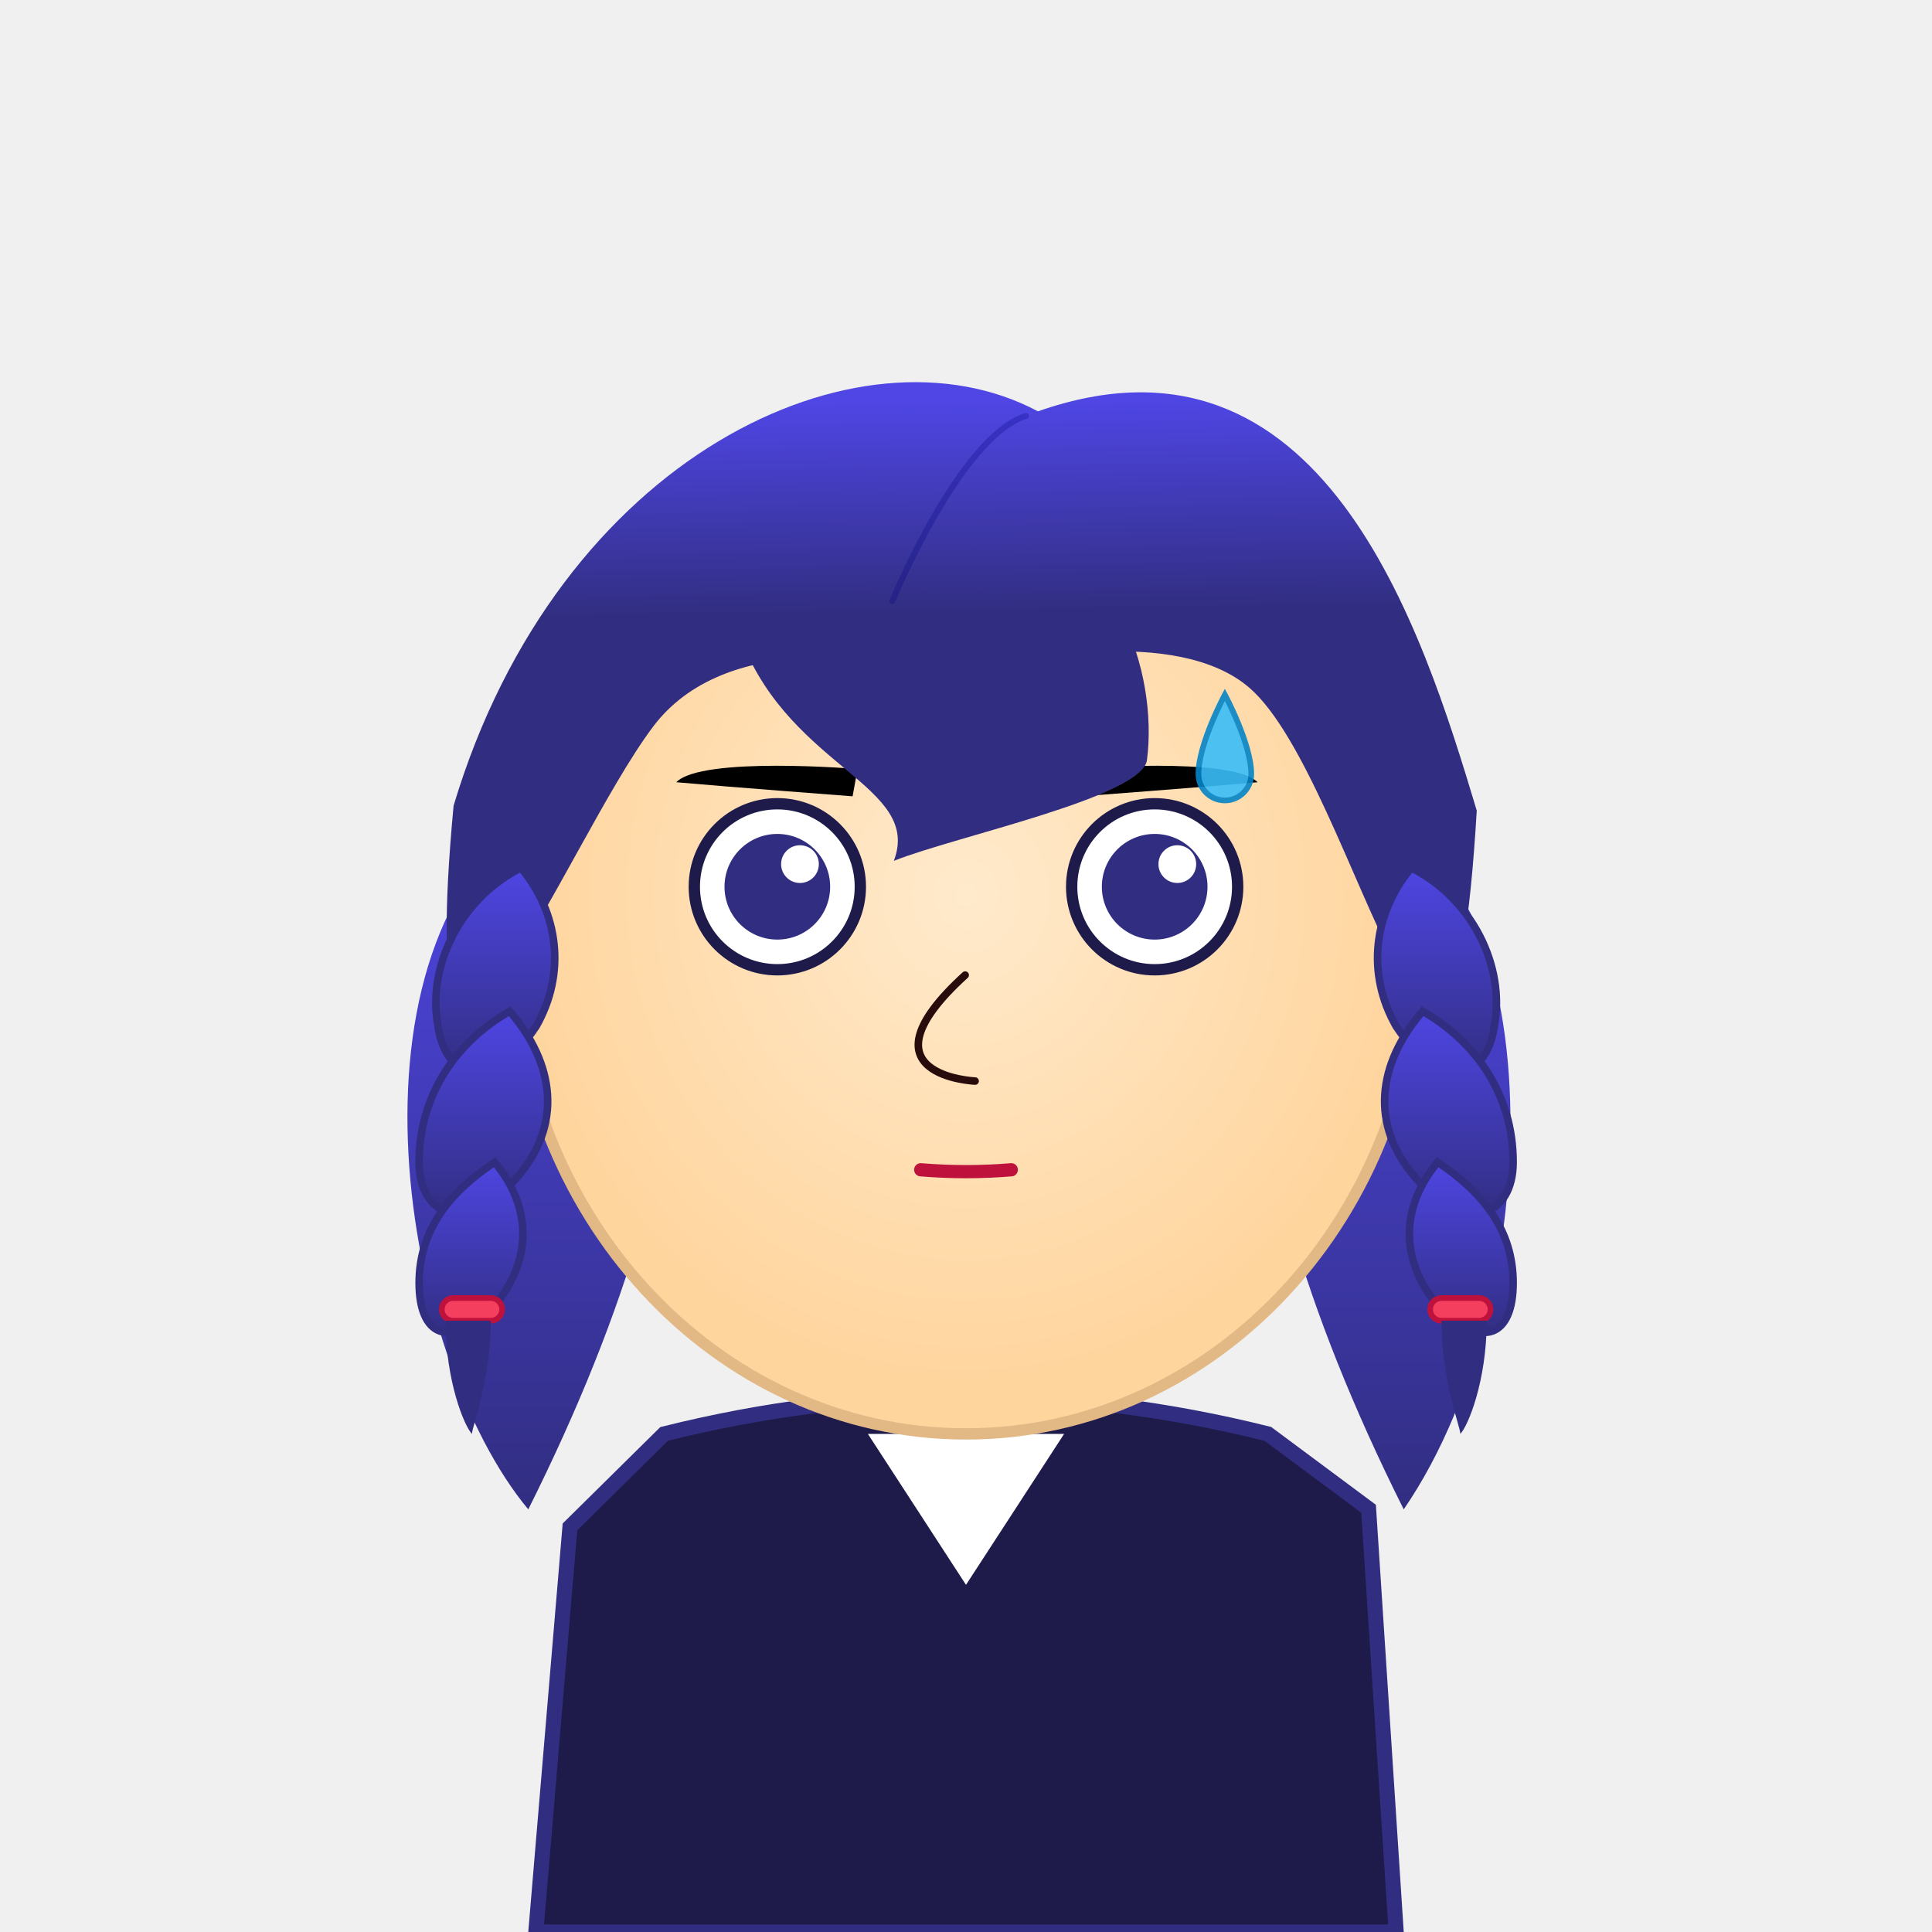
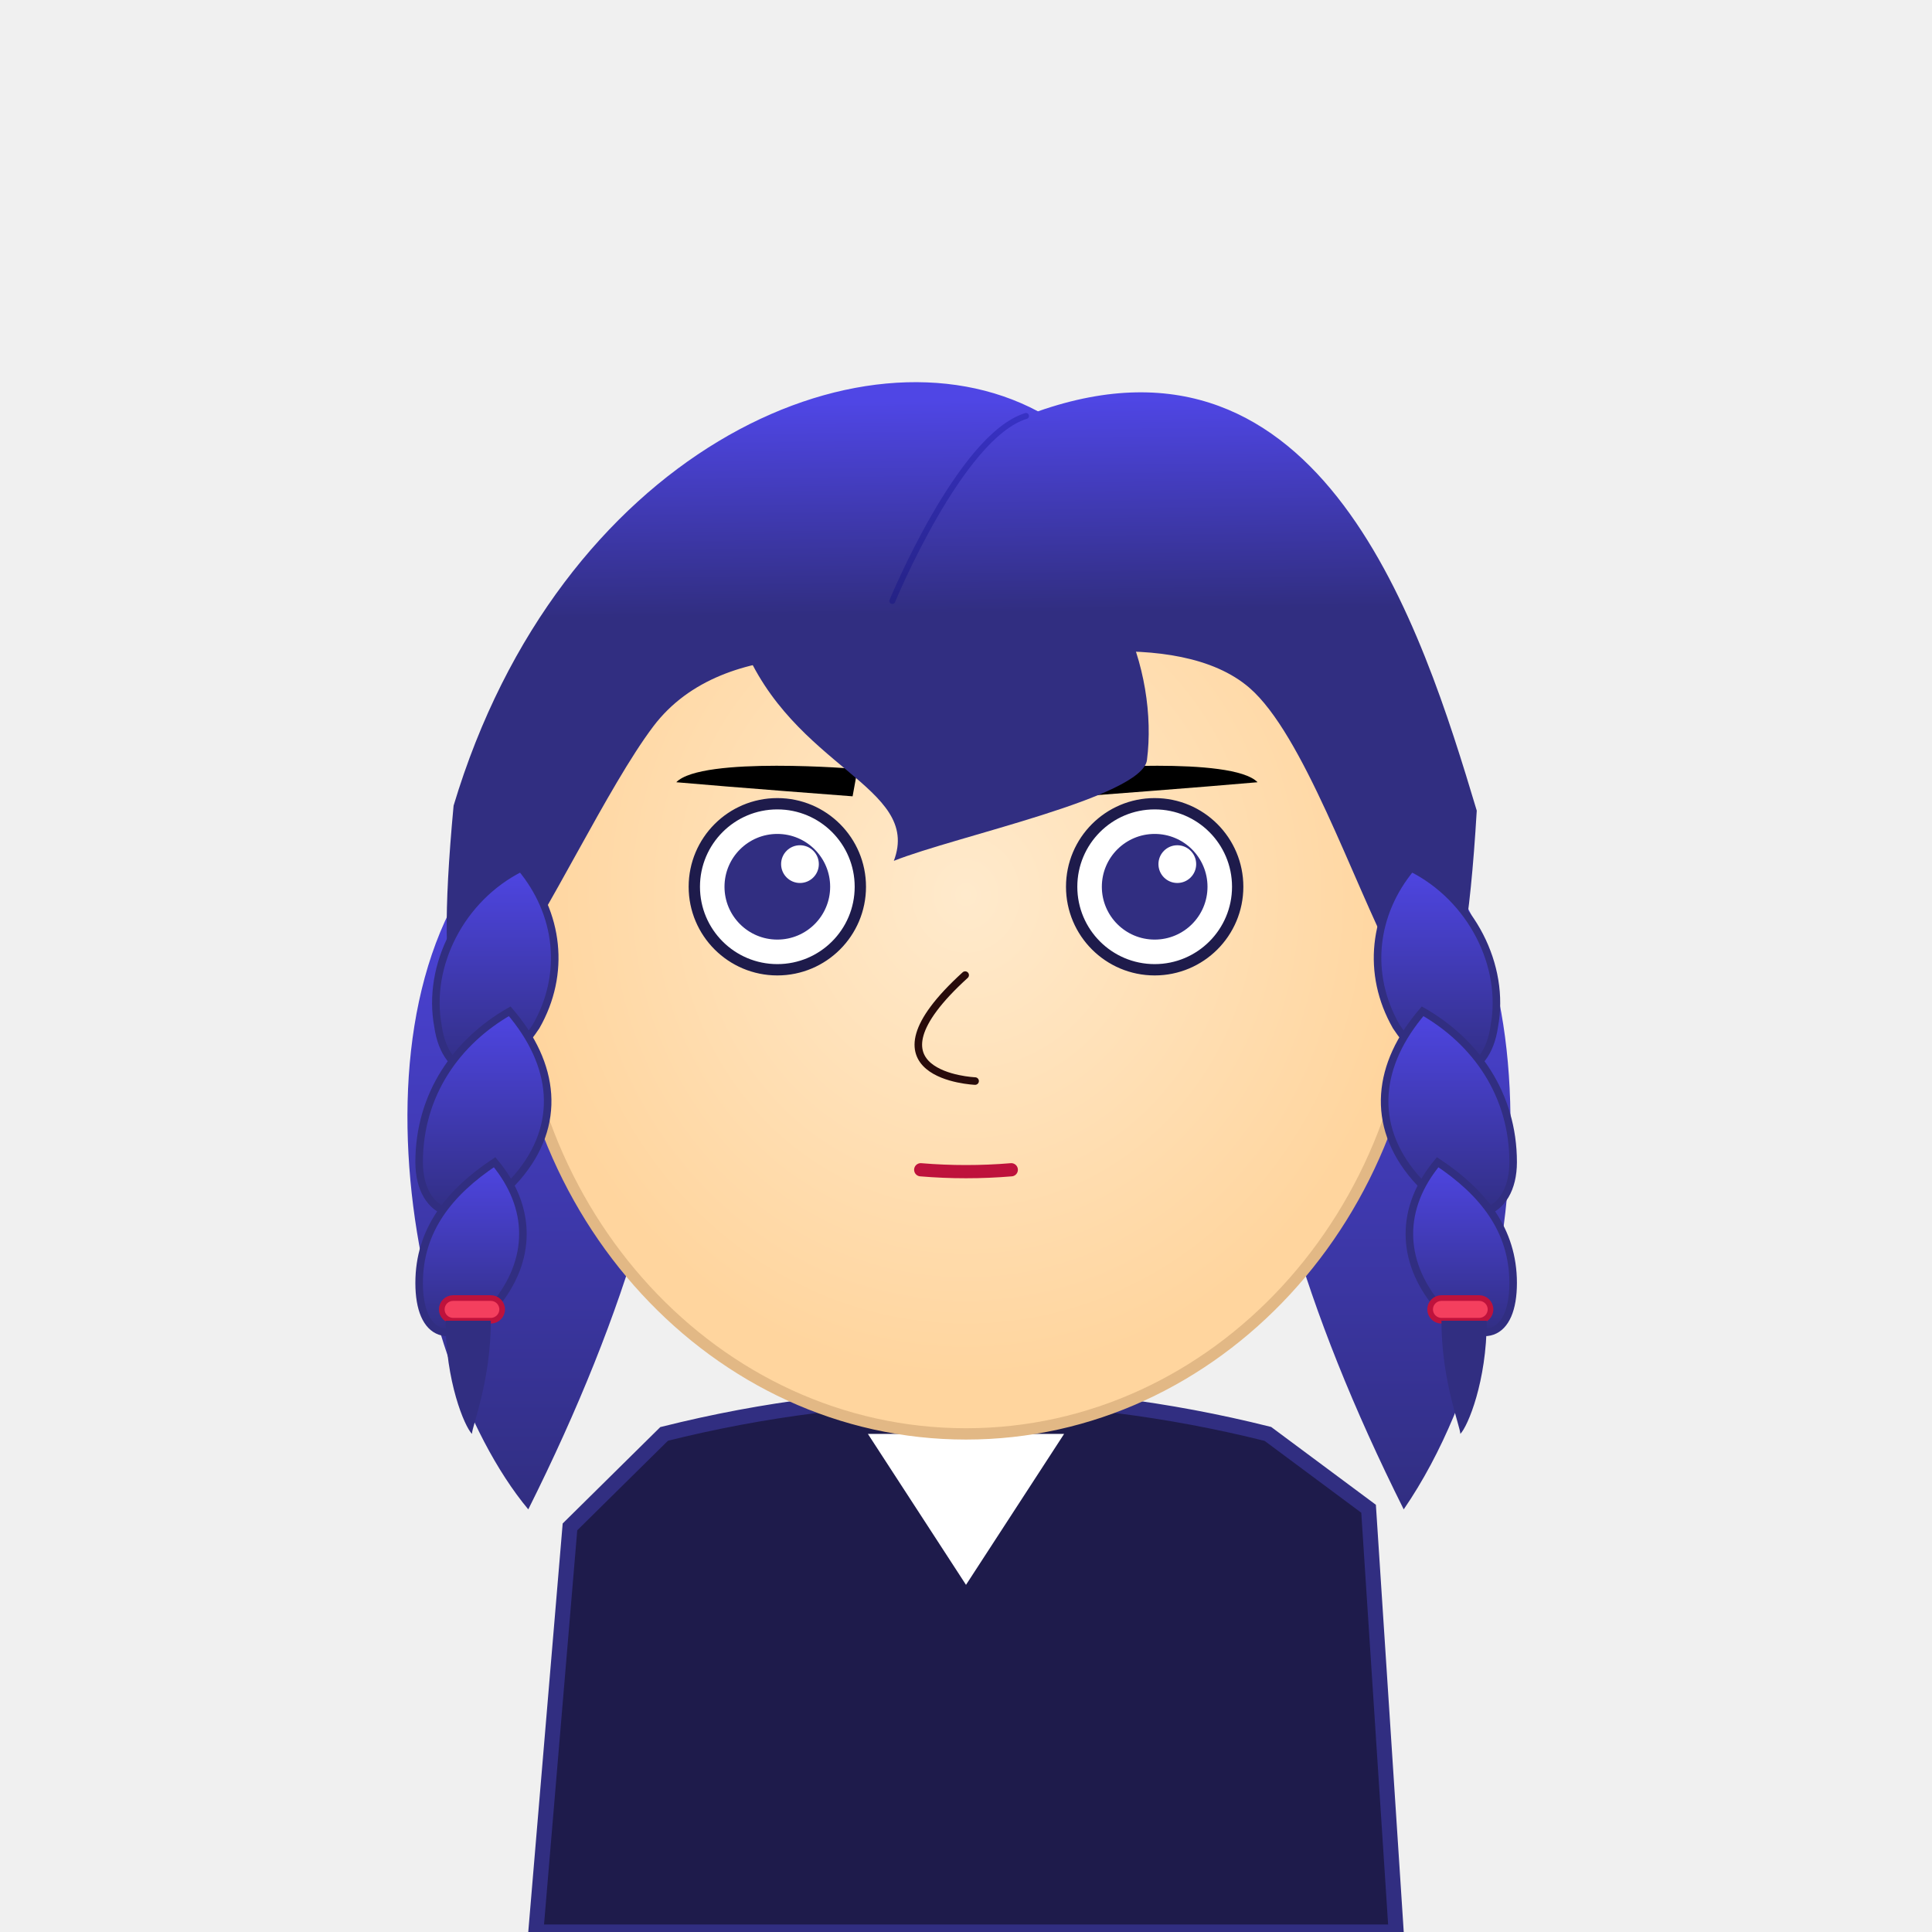
<svg xmlns="http://www.w3.org/2000/svg" xmlns:xlink="http://www.w3.org/1999/xlink" width="512" height="512" viewBox="0 0 512 512" version="1.1" id="svg20">
  <defs id="defs4">
    <radialGradient id="faceGrad" cx="50%" cy="45%" r="50%">
      <stop offset="0%" stop-color="#ffeacc" id="stop1" />
      <stop offset="100%" stop-color="#ffd59e" id="stop2" />
    </radialGradient>
    <linearGradient id="hairGrad" x1="0%" y1="0%" x2="0%" y2="100%">
      <stop offset="0%" stop-color="#4f46e5" id="stop3" />
      <stop offset="100%" stop-color="#312e81" id="stop4" />
    </linearGradient>
    <linearGradient xlink:href="#hairGrad" id="linearGradient20" x1="78.52" y1="225.167" x2="82.572" y2="322.696" gradientTransform="matrix(1.732051,0,0,0.5773503,0.4387318,-9.652099)" gradientUnits="userSpaceOnUse" spreadMethod="pad" />
    <linearGradient xlink:href="#hairGrad" id="linearGradient14" x1="158.254" y1="176.458" x2="158.254" y2="219.885" gradientTransform="scale(0.7713957,1.296352)" gradientUnits="userSpaceOnUse" />
    <linearGradient xlink:href="#hairGrad" id="linearGradient15" x1="154.22" y1="214.349" x2="154.22" y2="259.222" gradientTransform="scale(0.8036439,1.244332)" gradientUnits="userSpaceOnUse" />
    <linearGradient xlink:href="#hairGrad" id="linearGradient16" x1="165.677" y1="241.646" x2="165.677" y2="279.023" gradientTransform="scale(0.7879699,1.269084)" gradientUnits="userSpaceOnUse" />
    <linearGradient xlink:href="#hairGrad" id="linearGradient17" x1="158.254" y1="176.458" x2="158.254" y2="219.885" gradientTransform="scale(0.7713957,1.296352)" gradientUnits="userSpaceOnUse" />
    <linearGradient xlink:href="#hairGrad" id="linearGradient18" x1="154.22" y1="214.349" x2="154.22" y2="259.222" gradientTransform="scale(0.8036439,1.244332)" gradientUnits="userSpaceOnUse" />
    <linearGradient xlink:href="#hairGrad" id="linearGradient19" x1="165.677" y1="241.646" x2="165.677" y2="279.023" gradientTransform="scale(0.7879699,1.269084)" gradientUnits="userSpaceOnUse" />
  </defs>
  <g id="layer_body">
    <path d="m 176,380 c 53.333,-13.333 106.667,-13.333 160,0 L 362.687,399.835 370,512 H 142 l 9.047,-107.358 z" fill="#1e1b4b" stroke="#312e81" stroke-width="4" id="path4" />
    <path d="M 230 380 L 256 420 L 282 380 Z" fill="#ffffff" id="path5" />
  </g>
  <g id="layer_head">
    <g id="g20">
      <path d="M 142.814,213.858 C 87.716,250.862 106.667,360 140,400 166.667,346.667 180,300 180,260 Z" fill="url(#hairGrad)" id="path6" />
      <path d="M 360.411,218.684 C 409.813,222.586 412.909,340.392 372,400 345.333,346.667 332,300 332,260 Z" fill="url(#hairGrad)" id="path7" />
    </g>
    <ellipse cx="256" cy="250" rx="120" ry="130" fill="url(#faceGrad)" stroke="#e2b885" stroke-width="3" id="ellipse7" />
    <g id="expr_blush" style="display: none;">
      <ellipse cx="180" cy="280" rx="22" ry="11" fill="#f43f5e" opacity="0.65" id="ellipse8" />
      <ellipse cx="332" cy="280" rx="22" ry="11" fill="#f43f5e" opacity="0.65" id="ellipse9" />
    </g>
    <g id="eyes_open">
      <g id="eye_open_left">
        <circle cx="206" cy="235" r="22" fill="#ffffff" stroke="#1e1b4b" stroke-width="3" id="circle9" />
        <g id="pupil_left">
          <circle cx="206" cy="235" r="14" fill="#312e81" id="circle10" />
          <circle cx="212" cy="229" r="5" fill="#ffffff" id="circle11" />
        </g>
      </g>
      <g id="eye_open_right">
        <circle cx="306" cy="235" fill="#ffffff" stroke="#1e1b4b" stroke-width="3" id="circle12" r="22" />
        <g id="pupil_right">
          <circle cx="306" cy="235" r="14" fill="#312e81" id="circle13" />
          <circle cx="312" cy="229" r="5" fill="#ffffff" id="circle14" />
        </g>
      </g>
    </g>
    <g id="eyes_closed">
      <g id="eye_closed_left" style="display: none;">
        <path d="M 186 240 Q 206 250 226 240" fill="none" stroke="#1e1b4b" stroke-width="4" stroke-linecap="round" id="path14" />
      </g>
      <g id="eye_closed_right" style="display: none;">
        <path d="M 286 240 Q 306 250 326 240" fill="none" stroke="#1e1b4b" stroke-width="4" stroke-linecap="round" id="path15" />
      </g>
    </g>
    <g id="mouth_neutral">
      <path d="M 244 310 Q 256 311 268 310" fill="none" stroke="#be123c" stroke-width="3.5" stroke-linecap="round" id="path16" />
    </g>
    <g id="mouth_smile" style="display: none;">
      <path d="M 238 304 Q 256 319 274 304" fill="none" stroke="#be123c" stroke-width="4" stroke-linecap="round" id="path17" />
    </g>
    <g id="mouth_open" style="display: none;">
      <ellipse cx="256" cy="315" rx="18" ry="14" fill="#be123c" stroke="#9f1239" stroke-width="3" id="ellipse17" />
      <path d="M 244 322 Q 256 312 268 322 Z" fill="#fb7185" id="path18" />
    </g>
    <g id="g8" style="display:inline">
      <path style="fill:#000000;fill-opacity:1;stroke:none;stroke-width:1.573;stroke-linecap:round;stroke-linejoin:round;stroke-dasharray:none;stroke-dashoffset:0;stroke-opacity:1;paint-order:stroke fill markers" d="m 225.947,211.03 c 0,0 -32.627,-2.465 -46.725,-3.729 6.742,-6.967 48.041,-3.51 48.041,-3.51 z" id="path3" />
      <path style="fill:#000000;fill-opacity:1;stroke:none;stroke-width:1.573;stroke-linecap:round;stroke-linejoin:round;stroke-dasharray:none;stroke-dashoffset:0;stroke-opacity:1;paint-order:stroke fill markers" d="m 286.538,211.03 c 0,0 32.627,-2.465 46.725,-3.729 -6.742,-6.967 -48.041,-3.51 -48.041,-3.51 z" id="path8" />
    </g>
-     <g id="expr_sweat" style="display:inline" transform="translate(-8.55527,-5.703513)">
-       <path d="m 333.154,189.826 c 0,0 -7,13 -7,21 a 7,7 0 0 0 14,0 c 0,-8 -7,-21 -7,-21 z" fill="#38bdf8" stroke="#0284c7" stroke-width="1.5" opacity="0.9" id="path_sweat" />
-     </g>
    <g id="hair_front" transform="translate(0.8774636,-12.72322)" style="display:inline">
      <path d="m 119.328,226.233 c 27.907,-93.024 107.649,-129.662 154.868,-104.503 75.407,-26.436 101.786,57.498 116.282,105.819 -7.352,123.667 -31.773,-7.989 -60.26,-32.559 -19.189,-16.55 -61.733,-7.896 -78.157,-2.763 -19.16,-5.988 -60.853,-12.081 -79.804,12.994 -24.114,31.907 -63.74,136.881 -52.928,21.012 z" fill="url(#hairGrad)" id="path19" style="fill:url(#linearGradient20)" />
      <path d="m 195.87,183.052 c 13.333,33.333 47.623,37.978 40.13,57.806 16.428,-6.546 65.805,-16.893 67.075,-26.691 1.521,-11.729 -0.641,-25.932 -6.661,-37.962 z" fill="#3730a3" id="path20" style="fill:#312e81;fill-opacity:1" />
      <path style="fill:none;stroke:#000080;stroke-width:1.573;stroke-linecap:round;stroke-linejoin:round;paint-order:stroke fill markers;stroke-opacity:0.273" d="m 235.599,171.983 c 0,0 17.988,-43.654 35.428,-49.028" id="path2" />
    </g>
    <path style="fill:none;stroke:#280b0b;stroke-width:2;stroke-linecap:round;stroke-linejoin:round;stroke-dasharray:none;paint-order:stroke fill markers" d="m 255.781,258.413 c -29.395,26.763 2.632,28.079 2.632,28.079" id="path1" />
    <g id="braid_seg_1" style="display:inline" transform="matrix(-1,0,0,1,270.0763,0)">
      <path d="m 132,230 c -10,12 -12,28 -4,42 12,18 24,14 26,0 3,-16 -6,-34 -22,-42 z" fill="url(#hairGrad)" stroke="#312e81" stroke-width="2" id="path_braid_1" style="fill:url(#linearGradient17)" />
      <g id="braid_seg_2">
        <path d="m 135,268 c -12,14 -14,30 -2,44 14,16 26,10 26,-4 0,-18 -10,-32 -24,-40 z" fill="url(#hairGrad)" stroke="#312e81" stroke-width="2" id="path_braid_2" style="fill:url(#linearGradient18)" />
        <g id="braid_seg_3">
          <path d="m 139,308 c -10,12 -10,26 0,38 12,12 20,8 20,-6 0,-14 -8,-24 -20,-32 z" fill="url(#hairGrad)" stroke="#312e81" stroke-width="2" id="path_braid_3" style="fill:url(#linearGradient19)" />
          <rect x="137" y="344" width="16" height="6" rx="3" fill="#f43f5e" stroke="#be123c" stroke-width="1.5" id="rect_braid_band" />
          <path d="m 140,350 c 0,16 5,28 5,30 2,-2 7,-14 7,-30 z" fill="#312e81" id="path_braid_tip" />
        </g>
      </g>
    </g>
    <g id="g14" style="display:inline" transform="translate(242)">
      <path d="m 132,230 c -10,12 -12,28 -4,42 12,18 24,14 26,0 3,-16 -6,-34 -22,-42 z" fill="url(#hairGrad)" stroke="#312e81" stroke-width="2" id="path9" style="fill:url(#linearGradient14)" />
      <g id="g13">
        <path d="m 135,268 c -12,14 -14,30 -2,44 14,16 26,10 26,-4 0,-18 -10,-32 -24,-40 z" fill="url(#hairGrad)" stroke="#312e81" stroke-width="2" id="path10" style="fill:url(#linearGradient15)" />
        <g id="g12">
          <path d="m 139,308 c -10,12 -10,26 0,38 12,12 20,8 20,-6 0,-14 -8,-24 -20,-32 z" fill="url(#hairGrad)" stroke="#312e81" stroke-width="2" id="path11" style="fill:url(#linearGradient16)" />
          <rect x="137" y="344" width="16" height="6" rx="3" fill="#f43f5e" stroke="#be123c" stroke-width="1.5" id="rect11" />
          <path d="m 140,350 c 0,16 5,28 5,30 2,-2 7,-14 7,-30 z" fill="#312e81" id="path12" />
        </g>
      </g>
    </g>
  </g>
</svg>
